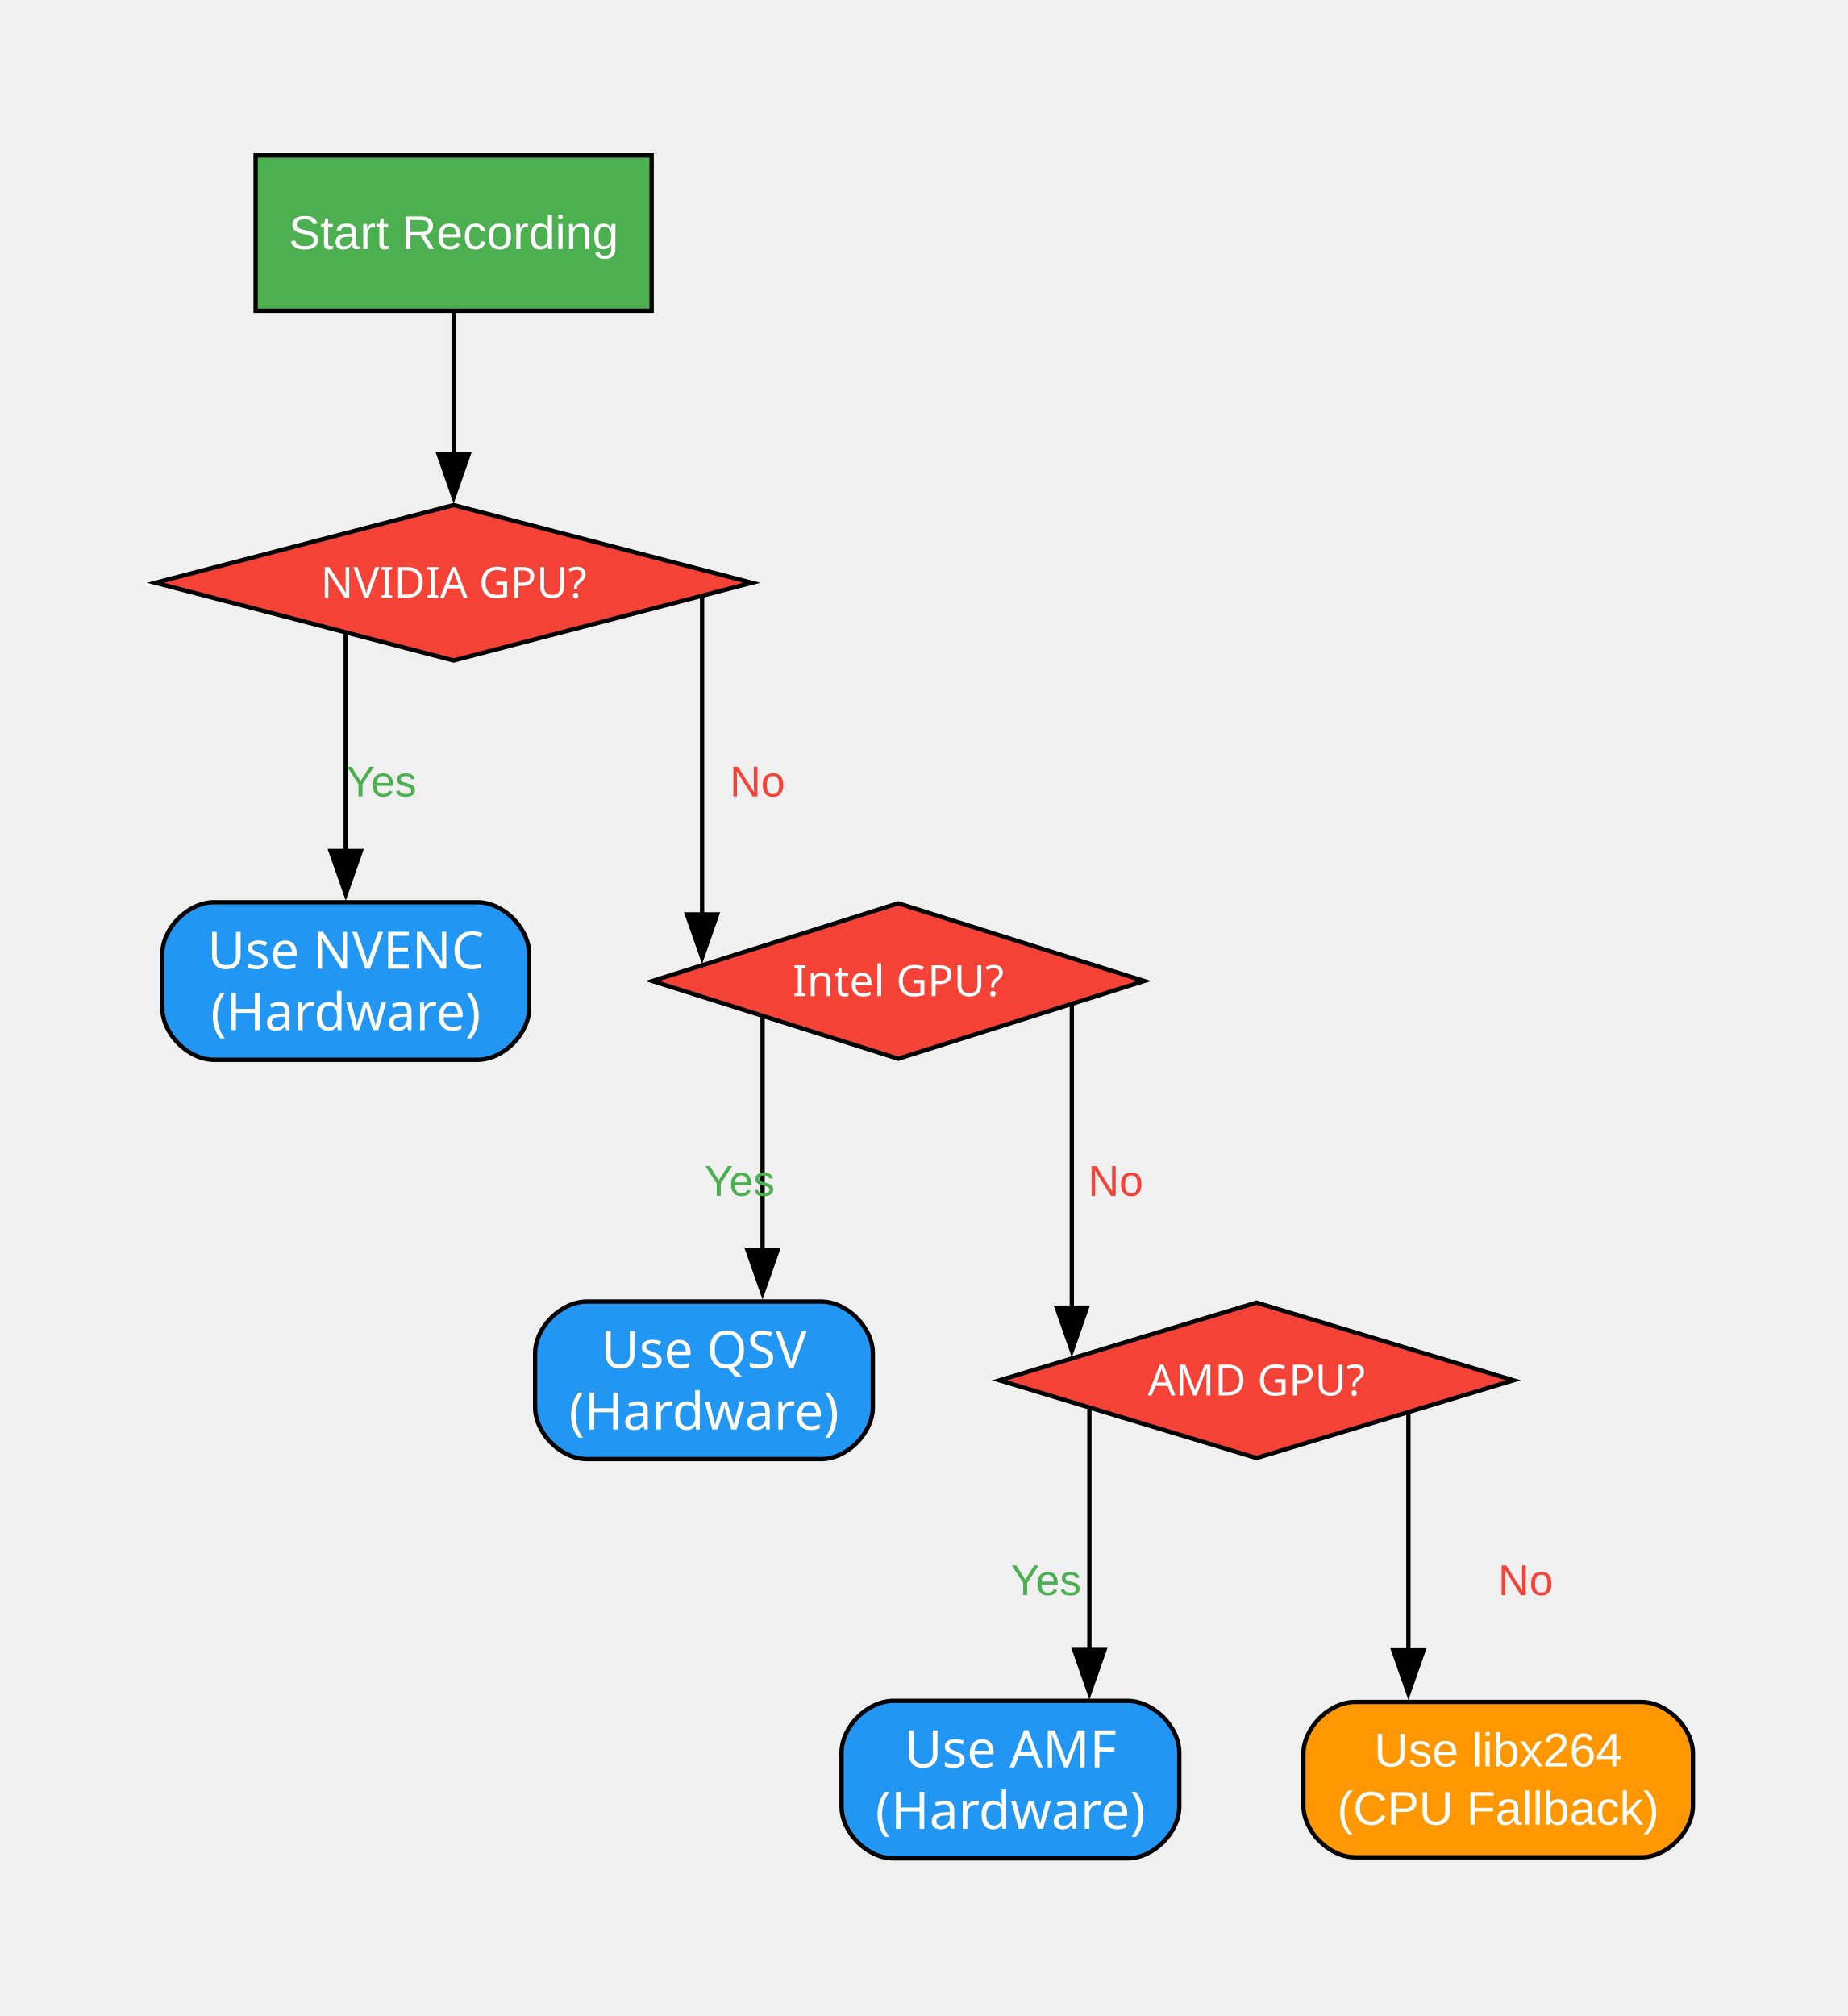
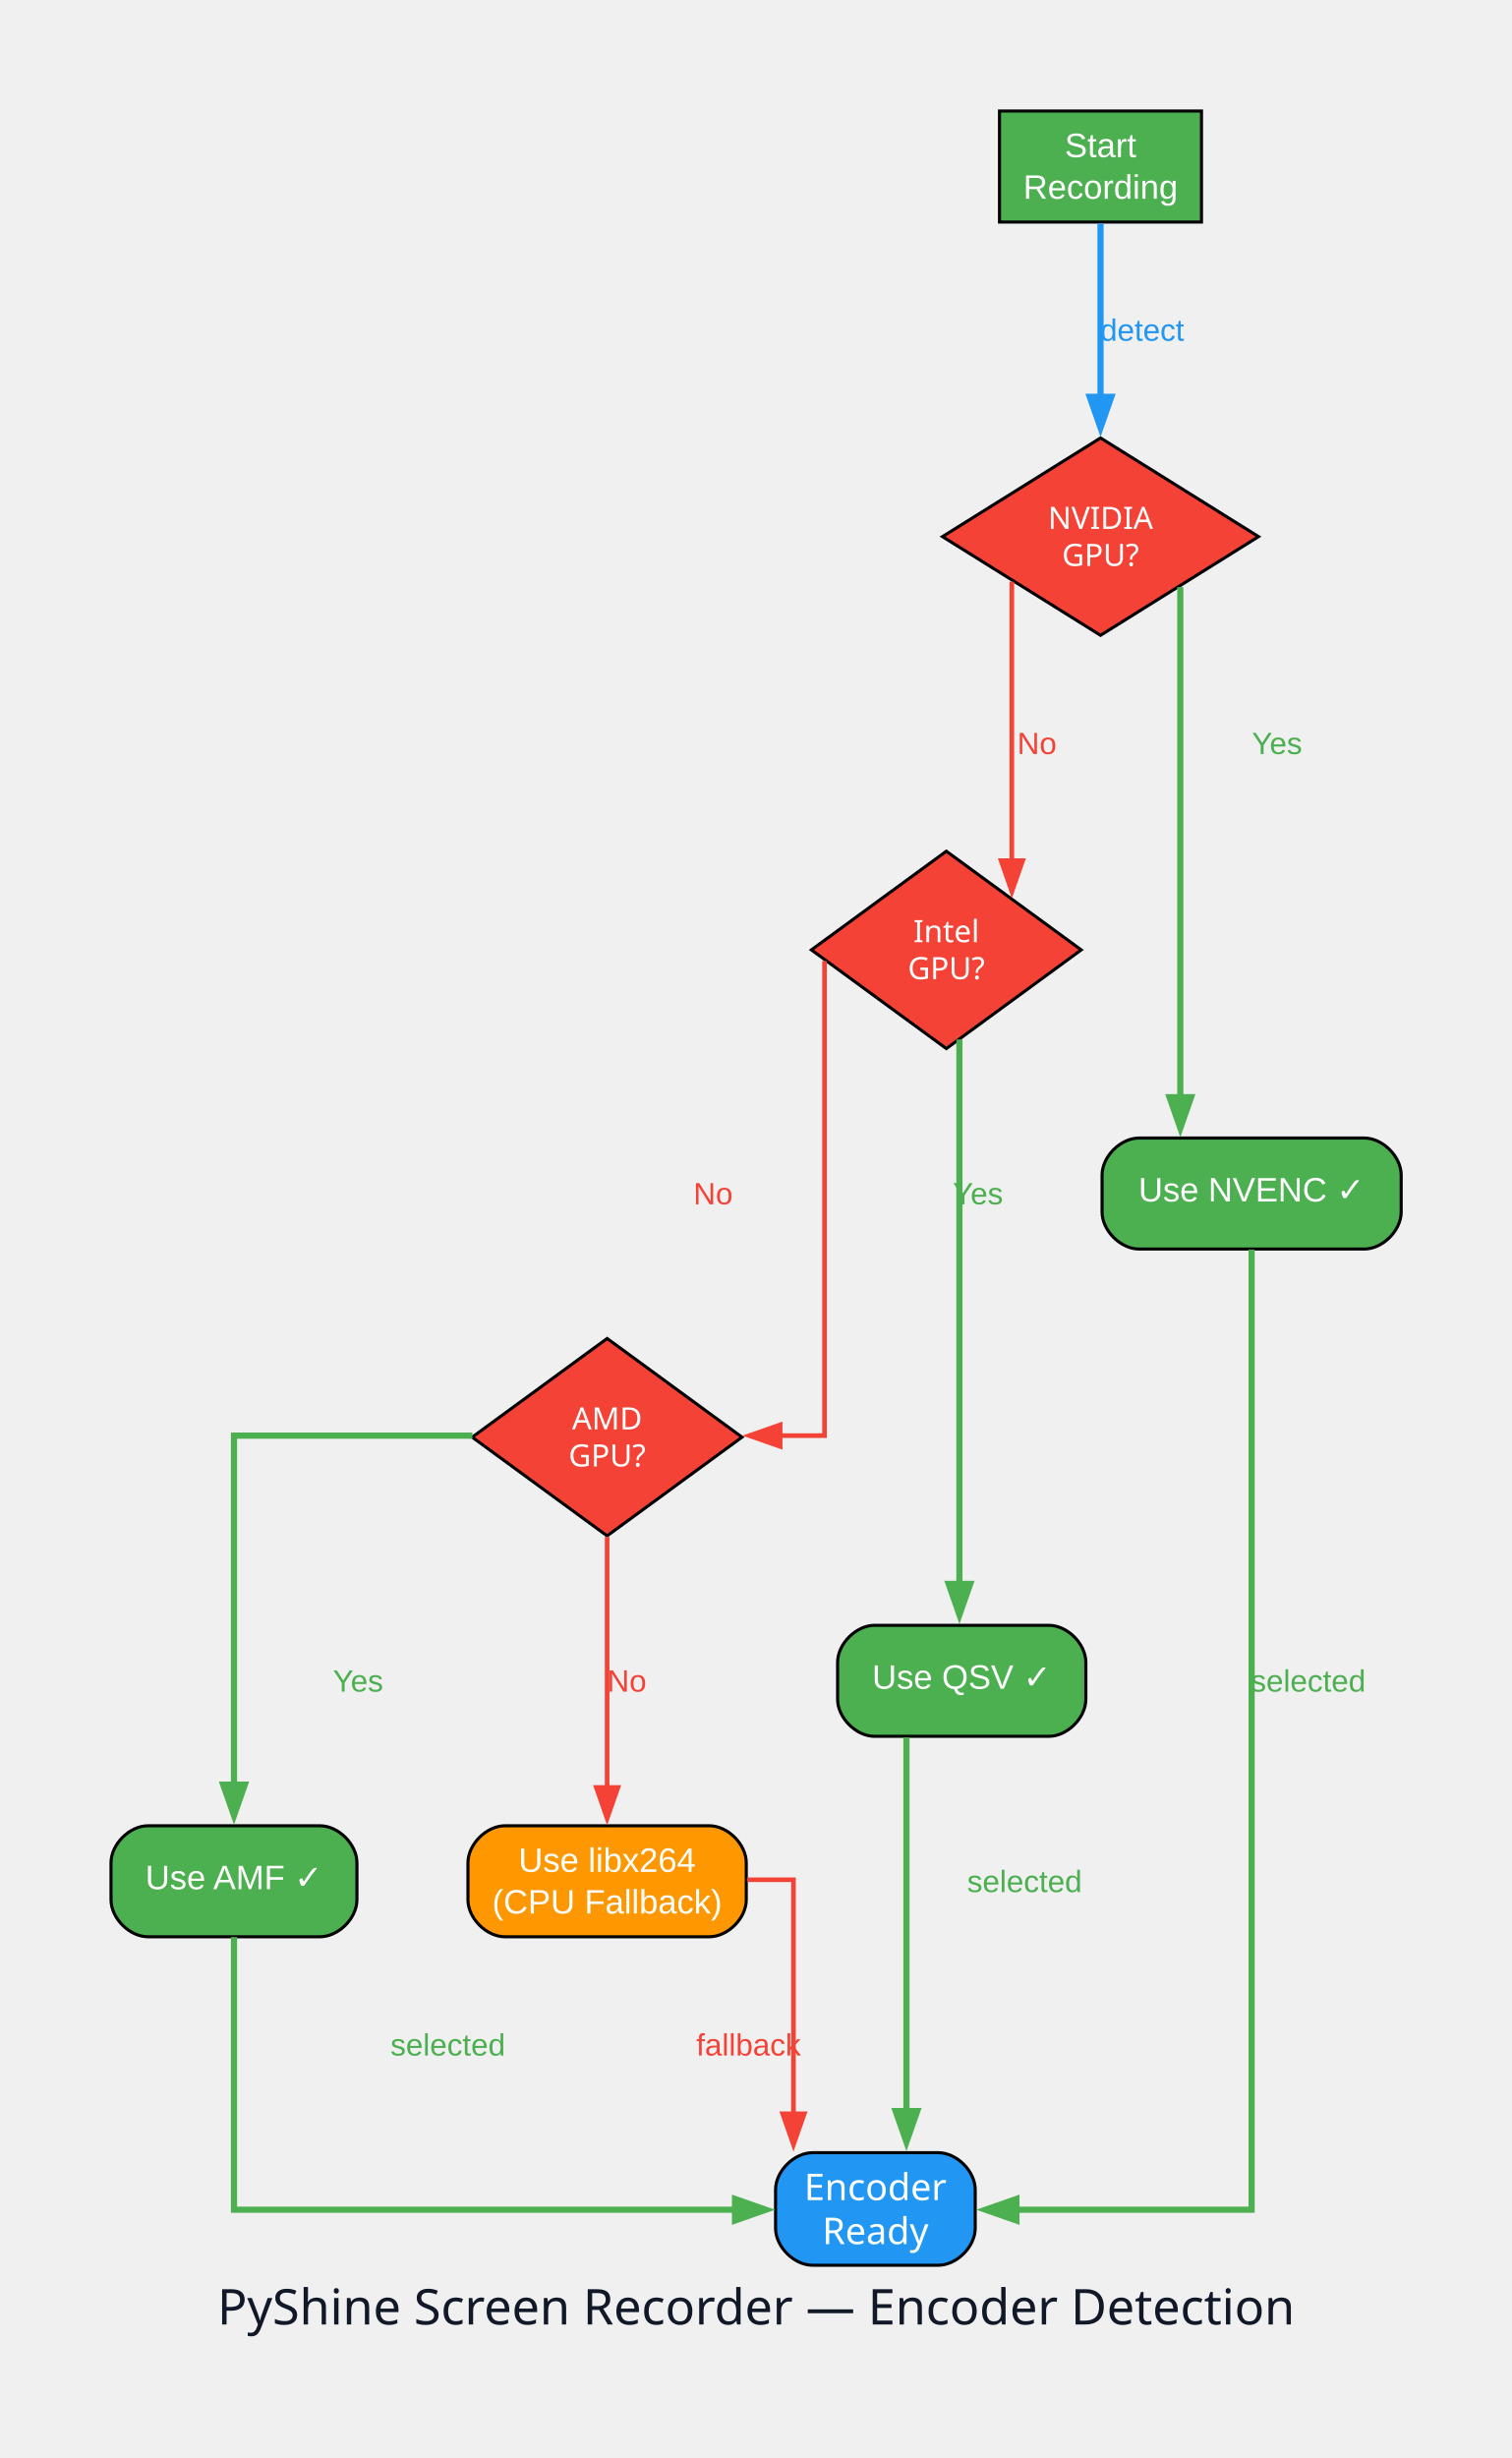
- <svg xmlns="http://www.w3.org/2000/svg" width="428pt" height="467pt" viewBox="0.00 0.00 428.00 467.00">
-   <g id="graph0" class="graph" transform="scale(1 1) rotate(0) translate(36 430.5)">
+ <svg xmlns="http://www.w3.org/2000/svg" width="490pt" height="797pt" viewBox="0.00 0.00 490.00 797.00">
+   <g id="graph0" class="graph" transform="scale(1 1) rotate(0) translate(36 761.25)">
+     <text xml:space="preserve" text-anchor="middle" x="209.19" y="-7.55" font-family="Arial Bold" font-size="16.00" fill="#111827">PyShine Screen Recorder — Encoder Detection</text>
    <g id="node1" class="node">
-       <polygon fill="#4caf50" stroke="black" points="114.97,-394.5 23.22,-394.5 23.22,-358.5 114.97,-358.5 114.97,-394.5" />
-       <text xml:space="preserve" text-anchor="middle" x="69.1" y="-372.8" font-family="Arial" font-size="11.00" fill="white">Start Recording</text>
+       <polygon fill="#4caf50" stroke="black" points="353.62,-725.25 288.12,-725.25 288.12,-689.25 353.62,-689.25 353.62,-725.25" />
+       <text xml:space="preserve" text-anchor="middle" x="320.88" y="-710.3" font-family="Arial" font-size="11.00" fill="white">Start</text>
+       <text xml:space="preserve" text-anchor="middle" x="320.88" y="-696.8" font-family="Arial" font-size="11.00" fill="white">Recording</text>
    </g>
    <g id="node2" class="node">
-       <polygon fill="#f44336" stroke="black" points="69.1,-313.5 0,-295.5 69.1,-277.5 138.19,-295.5 69.1,-313.5" />
-       <text xml:space="preserve" text-anchor="middle" x="69.1" y="-292" font-family="Arial Bold" font-size="10.00" fill="white">NVIDIA GPU?</text>
+       <polygon fill="#f44336" stroke="black" points="320.88,-619.25 269.62,-587.25 320.88,-555.25 372.12,-587.25 320.88,-619.25" />
+       <text xml:space="preserve" text-anchor="middle" x="320.88" y="-589.75" font-family="Arial Bold" font-size="10.00" fill="white">NVIDIA</text>
+       <text xml:space="preserve" text-anchor="middle" x="320.88" y="-577.75" font-family="Arial Bold" font-size="10.00" fill="white">GPU?</text>
    </g>
    <g id="edge1" class="edge">
-       <path fill="none" stroke="black" d="M69.1,-358.12C69.1,-358.12 69.1,-325.32 69.1,-325.32" />
-       <polygon fill="black" stroke="black" points="72.6,-325.32 69.1,-315.32 65.6,-325.32 72.6,-325.32" />
+       <path fill="none" stroke="#2196f3" stroke-width="2" d="M320.88,-688.76C320.88,-688.76 320.88,-632.58 320.88,-632.58" />
+       <polygon fill="#2196f3" stroke="#2196f3" stroke-width="2" points="324.38,-632.58 320.88,-622.58 317.38,-632.58 324.38,-632.58" />
+       <text xml:space="preserve" text-anchor="middle" x="334.38" y="-650.75" font-family="Arial" font-size="10.00" fill="#2196f3">detect</text>
    </g>
    <g id="node3" class="node">
-       <path fill="#2196f3" stroke="black" d="M74.6,-221.5C74.6,-221.5 13.6,-221.5 13.6,-221.5 7.6,-221.5 1.6,-215.5 1.6,-209.5 1.6,-209.5 1.6,-197 1.6,-197 1.6,-191 7.6,-185 13.6,-185 13.6,-185 74.6,-185 74.6,-185 80.6,-185 86.6,-191 86.6,-197 86.6,-197 86.6,-209.5 86.6,-209.5 86.6,-215.5 80.6,-221.5 74.6,-221.5" />
-       <text xml:space="preserve" text-anchor="middle" x="44.1" y="-206.1" font-family="Arial Bold" font-size="12.00" fill="white">Use NVENC</text>
-       <text xml:space="preserve" text-anchor="middle" x="44.1" y="-191.85" font-family="Arial Bold" font-size="12.00" fill="white">(Hardware)</text>
+       <polygon fill="#f44336" stroke="black" points="270.88,-485.25 227.12,-453.25 270.88,-421.25 314.62,-453.25 270.88,-485.25" />
+       <text xml:space="preserve" text-anchor="middle" x="270.88" y="-455.75" font-family="Arial Bold" font-size="10.00" fill="white">Intel</text>
+       <text xml:space="preserve" text-anchor="middle" x="270.88" y="-443.75" font-family="Arial Bold" font-size="10.00" fill="white">GPU?</text>
+     </g>
+     <g id="edge3" class="edge">
+       <path fill="none" stroke="#f44336" stroke-width="1.5" d="M292.12,-572.65C292.12,-572.65 292.12,-482.19 292.12,-482.19" />
+       <polygon fill="#f44336" stroke="#f44336" stroke-width="1.5" points="295.63,-482.19 292.13,-472.19 288.63,-482.19 295.63,-482.19" />
+       <text xml:space="preserve" text-anchor="middle" x="300.25" y="-516.75" font-family="Arial" font-size="10.00" fill="#f44336">No</text>
+     </g>
+     <g id="node5" class="node">
+       <path fill="#4caf50" stroke="black" d="M406.38,-392.25C406.38,-392.25 333.38,-392.25 333.38,-392.25 327.38,-392.25 321.38,-386.25 321.38,-380.25 321.38,-380.25 321.38,-368.25 321.38,-368.25 321.38,-362.25 327.38,-356.25 333.38,-356.25 333.38,-356.25 406.38,-356.25 406.38,-356.25 412.38,-356.25 418.38,-362.25 418.38,-368.25 418.38,-368.25 418.38,-380.25 418.38,-380.25 418.38,-386.25 412.38,-392.25 406.38,-392.25" />
+       <text xml:space="preserve" text-anchor="middle" x="369.88" y="-371.68" font-family="Arial" font-size="11.00" fill="white">Use NVENC ✓</text>
    </g>
    <g id="edge2" class="edge">
-       <path fill="none" stroke="black" d="M44.1,-283.82C44.1,-283.82 44.1,-233.36 44.1,-233.36" />
-       <polygon fill="black" stroke="black" points="47.6,-233.36 44.1,-223.36 40.6,-233.36 47.6,-233.36" />
-       <text xml:space="preserve" text-anchor="middle" x="52.35" y="-246" font-family="Arial" font-size="10.00" fill="#4caf50">Yes</text>
+       <path fill="none" stroke="#4caf50" stroke-width="2" d="M346.75,-570.89C346.75,-570.89 346.75,-405.49 346.75,-405.49" />
+       <polygon fill="#4caf50" stroke="#4caf50" stroke-width="2" points="350.25,-405.49 346.75,-395.49 343.25,-405.49 350.25,-405.49" />
+       <text xml:space="preserve" text-anchor="middle" x="378.12" y="-516.75" font-family="Arial" font-size="10.00" fill="#4caf50">Yes</text>
    </g>
    <g id="node4" class="node">
-       <polygon fill="#f44336" stroke="black" points="172.1,-221.25 115.12,-203.25 172.1,-185.25 229.07,-203.25 172.1,-221.25" />
-       <text xml:space="preserve" text-anchor="middle" x="172.1" y="-199.75" font-family="Arial Bold" font-size="10.00" fill="white">Intel GPU?</text>
+       <polygon fill="#f44336" stroke="black" points="160.88,-327.25 117.12,-295.25 160.87,-263.25 204.62,-295.25 160.88,-327.25" />
+       <text xml:space="preserve" text-anchor="middle" x="160.88" y="-297.75" font-family="Arial Bold" font-size="10.00" fill="white">AMD</text>
+       <text xml:space="preserve" text-anchor="middle" x="160.88" y="-285.75" font-family="Arial Bold" font-size="10.00" fill="white">GPU?</text>
    </g>
-     <g id="edge3" class="edge">
-       <path fill="none" stroke="black" d="M126.66,-292C126.66,-292 126.66,-218.68 126.66,-218.68" />
-       <polygon fill="black" stroke="black" points="130.16,-218.68 126.66,-208.68 123.16,-218.68 130.16,-218.68" />
-       <text xml:space="preserve" text-anchor="middle" x="139.47" y="-246" font-family="Arial" font-size="10.00" fill="#f44336">No</text>
+     <g id="edge5" class="edge">
+       <path fill="none" stroke="#f44336" stroke-width="1.5" d="M231.38,-449.66C231.38,-426.22 231.38,-295.75 231.38,-295.75 231.38,-295.75 216.99,-295.75 216.99,-295.75" />
+       <polygon fill="#f44336" stroke="#f44336" stroke-width="1.5" points="216.99,-292.25 206.99,-295.75 216.99,-299.25 216.99,-292.25" />
+       <text xml:space="preserve" text-anchor="middle" x="195.25" y="-370.75" font-family="Arial" font-size="10.00" fill="#f44336">No</text>
    </g>
-     <g id="node5" class="node">
-       <path fill="#2196f3" stroke="black" d="M154.22,-129C154.22,-129 99.97,-129 99.97,-129 93.97,-129 87.97,-123 87.97,-117 87.97,-117 87.97,-104.5 87.97,-104.5 87.97,-98.5 93.97,-92.5 99.97,-92.5 99.97,-92.5 154.22,-92.5 154.22,-92.5 160.22,-92.5 166.22,-98.5 166.22,-104.5 166.22,-104.5 166.22,-117 166.22,-117 166.22,-123 160.22,-129 154.22,-129" />
-       <text xml:space="preserve" text-anchor="middle" x="127.1" y="-113.6" font-family="Arial Bold" font-size="12.00" fill="white">Use QSV</text>
-       <text xml:space="preserve" text-anchor="middle" x="127.1" y="-99.35" font-family="Arial Bold" font-size="12.00" fill="white">(Hardware)</text>
+     <g id="node6" class="node">
+       <path fill="#4caf50" stroke="black" d="M304.12,-234.25C304.12,-234.25 247.62,-234.25 247.62,-234.25 241.62,-234.25 235.62,-228.25 235.62,-222.25 235.62,-222.25 235.62,-210.25 235.62,-210.25 235.62,-204.25 241.62,-198.25 247.62,-198.25 247.62,-198.25 304.12,-198.25 304.12,-198.25 310.12,-198.25 316.12,-204.25 316.12,-210.25 316.12,-210.25 316.12,-222.25 316.12,-222.25 316.12,-228.25 310.12,-234.25 304.12,-234.25" />
+       <text xml:space="preserve" text-anchor="middle" x="275.88" y="-213.68" font-family="Arial" font-size="11.00" fill="white">Use QSV ✓</text>
    </g>
    <g id="edge4" class="edge">
-       <path fill="none" stroke="black" d="M140.67,-194.71C140.67,-194.71 140.67,-140.95 140.67,-140.95" />
-       <polygon fill="black" stroke="black" points="144.17,-140.95 140.67,-130.95 137.17,-140.95 144.17,-140.95" />
-       <text xml:space="preserve" text-anchor="middle" x="135.35" y="-153.5" font-family="Arial" font-size="10.00" fill="#4caf50">Yes</text>
-     </g>
-     <g id="node6" class="node">
-       <polygon fill="#f44336" stroke="black" points="255.1,-128.75 195.57,-110.75 255.1,-92.75 314.63,-110.75 255.1,-128.75" />
-       <text xml:space="preserve" text-anchor="middle" x="255.1" y="-107.25" font-family="Arial Bold" font-size="10.00" fill="white">AMD GPU?</text>
-     </g>
-     <g id="edge5" class="edge">
-       <path fill="none" stroke="black" d="M212.32,-197.46C212.32,-197.46 212.32,-127.58 212.32,-127.58" />
-       <polygon fill="black" stroke="black" points="215.82,-127.58 212.32,-117.58 208.82,-127.58 215.82,-127.58" />
-       <text xml:space="preserve" text-anchor="middle" x="222.47" y="-153.5" font-family="Arial" font-size="10.00" fill="#f44336">No</text>
+       <path fill="none" stroke="#4caf50" stroke-width="2" d="M275.12,-424.19C275.12,-424.19 275.12,-247.68 275.12,-247.68" />
+       <polygon fill="#4caf50" stroke="#4caf50" stroke-width="2" points="278.63,-247.68 275.13,-237.68 271.63,-247.68 278.63,-247.68" />
+       <text xml:space="preserve" text-anchor="middle" x="281.12" y="-370.75" font-family="Arial" font-size="10.00" fill="#4caf50">Yes</text>
    </g>
    <g id="node7" class="node">
-       <path fill="#2196f3" stroke="black" d="M225.22,-36.5C225.22,-36.5 170.97,-36.5 170.97,-36.5 164.97,-36.5 158.97,-30.5 158.97,-24.5 158.97,-24.5 158.97,-12 158.97,-12 158.97,-6 164.97,0 170.97,0 170.97,0 225.22,0 225.22,0 231.22,0 237.22,-6 237.22,-12 237.22,-12 237.22,-24.5 237.22,-24.5 237.22,-30.5 231.22,-36.5 225.22,-36.5" />
-       <text xml:space="preserve" text-anchor="middle" x="198.1" y="-21.1" font-family="Arial Bold" font-size="12.00" fill="white">Use AMF</text>
-       <text xml:space="preserve" text-anchor="middle" x="198.1" y="-6.85" font-family="Arial Bold" font-size="12.00" fill="white">(Hardware)</text>
+       <path fill="#4caf50" stroke="black" d="M67.75,-169.25C67.75,-169.25 12,-169.25 12,-169.25 6,-169.25 0,-163.25 0,-157.25 0,-157.25 0,-145.25 0,-145.25 0,-139.25 6,-133.25 12,-133.25 12,-133.25 67.75,-133.25 67.75,-133.25 73.75,-133.25 79.75,-139.25 79.75,-145.25 79.75,-145.25 79.75,-157.25 79.75,-157.25 79.75,-163.25 73.75,-169.25 67.75,-169.25" />
+       <text xml:space="preserve" text-anchor="middle" x="39.88" y="-148.68" font-family="Arial" font-size="11.00" fill="white">Use AMF ✓</text>
    </g>
    <g id="edge6" class="edge">
-       <path fill="none" stroke="black" d="M216.39,-104.1C216.39,-104.1 216.39,-48.29 216.39,-48.29" />
-       <polygon fill="black" stroke="black" points="219.89,-48.29 216.39,-38.29 212.89,-48.29 219.89,-48.29" />
-       <text xml:space="preserve" text-anchor="middle" x="206.35" y="-61" font-family="Arial" font-size="10.00" fill="#4caf50">Yes</text>
+       <path fill="none" stroke="#4caf50" stroke-width="2" d="M117.19,-295.75C82.53,-295.75 39.88,-295.75 39.88,-295.75 39.88,-295.75 39.88,-182.58 39.88,-182.58" />
+       <polygon fill="#4caf50" stroke="#4caf50" stroke-width="2" points="43.38,-182.58 39.88,-172.58 36.38,-182.58 43.38,-182.58" />
+       <text xml:space="preserve" text-anchor="middle" x="80.12" y="-212.75" font-family="Arial" font-size="10.00" fill="#4caf50">Yes</text>
    </g>
    <g id="node8" class="node">
-       <path fill="#ff9800" stroke="black" d="M344.22,-36.25C344.22,-36.25 277.97,-36.25 277.97,-36.25 271.97,-36.25 265.97,-30.25 265.97,-24.25 265.97,-24.25 265.97,-12.25 265.97,-12.25 265.97,-6.25 271.97,-0.25 277.97,-0.25 277.97,-0.25 344.22,-0.25 344.22,-0.25 350.22,-0.25 356.22,-6.25 356.22,-12.25 356.22,-12.25 356.22,-24.25 356.22,-24.25 356.22,-30.25 350.22,-36.25 344.22,-36.25" />
-       <text xml:space="preserve" text-anchor="middle" x="311.1" y="-21.3" font-family="Arial" font-size="11.00" fill="white">Use libx264</text>
-       <text xml:space="preserve" text-anchor="middle" x="311.1" y="-7.8" font-family="Arial" font-size="11.00" fill="white">(CPU Fallback)</text>
+       <path fill="#ff9800" stroke="black" d="M194,-169.25C194,-169.25 127.75,-169.25 127.75,-169.25 121.75,-169.25 115.75,-163.25 115.75,-157.25 115.75,-157.25 115.75,-145.25 115.75,-145.25 115.75,-139.25 121.75,-133.25 127.75,-133.25 127.75,-133.25 194,-133.25 194,-133.25 200,-133.25 206,-139.25 206,-145.25 206,-145.25 206,-157.25 206,-157.25 206,-163.25 200,-169.25 194,-169.25" />
+       <text xml:space="preserve" text-anchor="middle" x="160.88" y="-154.3" font-family="Arial" font-size="11.00" fill="white">Use libx264</text>
+       <text xml:space="preserve" text-anchor="middle" x="160.88" y="-140.8" font-family="Arial" font-size="11.00" fill="white">(CPU Fallback)</text>
    </g>
    <g id="edge7" class="edge">
-       <path fill="none" stroke="black" d="M290.3,-103.18C290.3,-103.18 290.3,-48.2 290.3,-48.2" />
-       <polygon fill="black" stroke="black" points="293.8,-48.2 290.3,-38.2 286.8,-48.2 293.8,-48.2" />
-       <text xml:space="preserve" text-anchor="middle" x="317.47" y="-61" font-family="Arial" font-size="10.00" fill="#f44336">No</text>
+       <path fill="none" stroke="#f44336" stroke-width="1.5" d="M160.88,-262.93C160.88,-262.93 160.88,-181.67 160.88,-181.67" />
+       <polygon fill="#f44336" stroke="#f44336" stroke-width="1.5" points="164.38,-181.67 160.88,-171.67 157.38,-181.67 164.38,-181.67" />
+       <text xml:space="preserve" text-anchor="middle" x="167.25" y="-212.75" font-family="Arial" font-size="10.00" fill="#f44336">No</text>
+     </g>
+     <g id="node9" class="node">
+       <path fill="#2196f3" stroke="black" d="M268.25,-63.25C268.25,-63.25 227.5,-63.25 227.5,-63.25 221.5,-63.25 215.5,-57.25 215.5,-51.25 215.5,-51.25 215.5,-38.75 215.5,-38.75 215.5,-32.75 221.5,-26.75 227.5,-26.75 227.5,-26.75 268.25,-26.75 268.25,-26.75 274.25,-26.75 280.25,-32.75 280.25,-38.75 280.25,-38.75 280.25,-51.25 280.25,-51.25 280.25,-57.25 274.25,-63.25 268.25,-63.25" />
+       <text xml:space="preserve" text-anchor="middle" x="247.88" y="-47.85" font-family="Arial Bold" font-size="12.00" fill="white">Encoder</text>
+       <text xml:space="preserve" text-anchor="middle" x="247.88" y="-33.6" font-family="Arial Bold" font-size="12.00" fill="white">Ready</text>
+     </g>
+     <g id="edge8" class="edge">
+       <path fill="none" stroke="#4caf50" stroke-width="2" d="M369.88,-356.07C369.88,-286.99 369.88,-44.75 369.88,-44.75 369.88,-44.75 293.6,-44.75 293.6,-44.75" />
+       <polygon fill="#4caf50" stroke="#4caf50" stroke-width="2" points="293.6,-41.25 283.6,-44.75 293.6,-48.25 293.6,-41.25" />
+       <text xml:space="preserve" text-anchor="middle" x="388.25" y="-212.75" font-family="Arial" font-size="10.00" fill="#4caf50">selected</text>
+     </g>
+     <g id="edge9" class="edge">
+       <path fill="none" stroke="#4caf50" stroke-width="2" d="M257.94,-197.92C257.94,-197.92 257.94,-76.74 257.94,-76.74" />
+       <polygon fill="#4caf50" stroke="#4caf50" stroke-width="2" points="261.44,-76.74 257.94,-66.74 254.44,-76.74 261.44,-76.74" />
+       <text xml:space="preserve" text-anchor="middle" x="296.25" y="-147.75" font-family="Arial" font-size="10.00" fill="#4caf50">selected</text>
+     </g>
+     <g id="edge10" class="edge">
+       <path fill="none" stroke="#4caf50" stroke-width="2" d="M39.88,-133.18C39.88,-102.8 39.88,-44.75 39.88,-44.75 39.88,-44.75 202.35,-44.75 202.35,-44.75" />
+       <polygon fill="#4caf50" stroke="#4caf50" stroke-width="2" points="202.35,-48.25 212.35,-44.75 202.35,-41.25 202.35,-48.25" />
+       <text xml:space="preserve" text-anchor="middle" x="109.25" y="-94.75" font-family="Arial" font-size="10.00" fill="#4caf50">selected</text>
+     </g>
+     <g id="edge11" class="edge">
+       <path fill="none" stroke="#f44336" stroke-width="1.5" d="M206.37,-151.75C214.96,-151.75 221.31,-151.75 221.31,-151.75 221.31,-151.75 221.31,-75.86 221.31,-75.86" />
+       <polygon fill="#f44336" stroke="#f44336" stroke-width="1.5" points="224.81,-75.86 221.31,-65.86 217.81,-75.86 224.81,-75.86" />
+       <text xml:space="preserve" text-anchor="middle" x="206.75" y="-94.75" font-family="Arial" font-size="10.00" fill="#f44336">fallback</text>
    </g>
  </g>
</svg>
